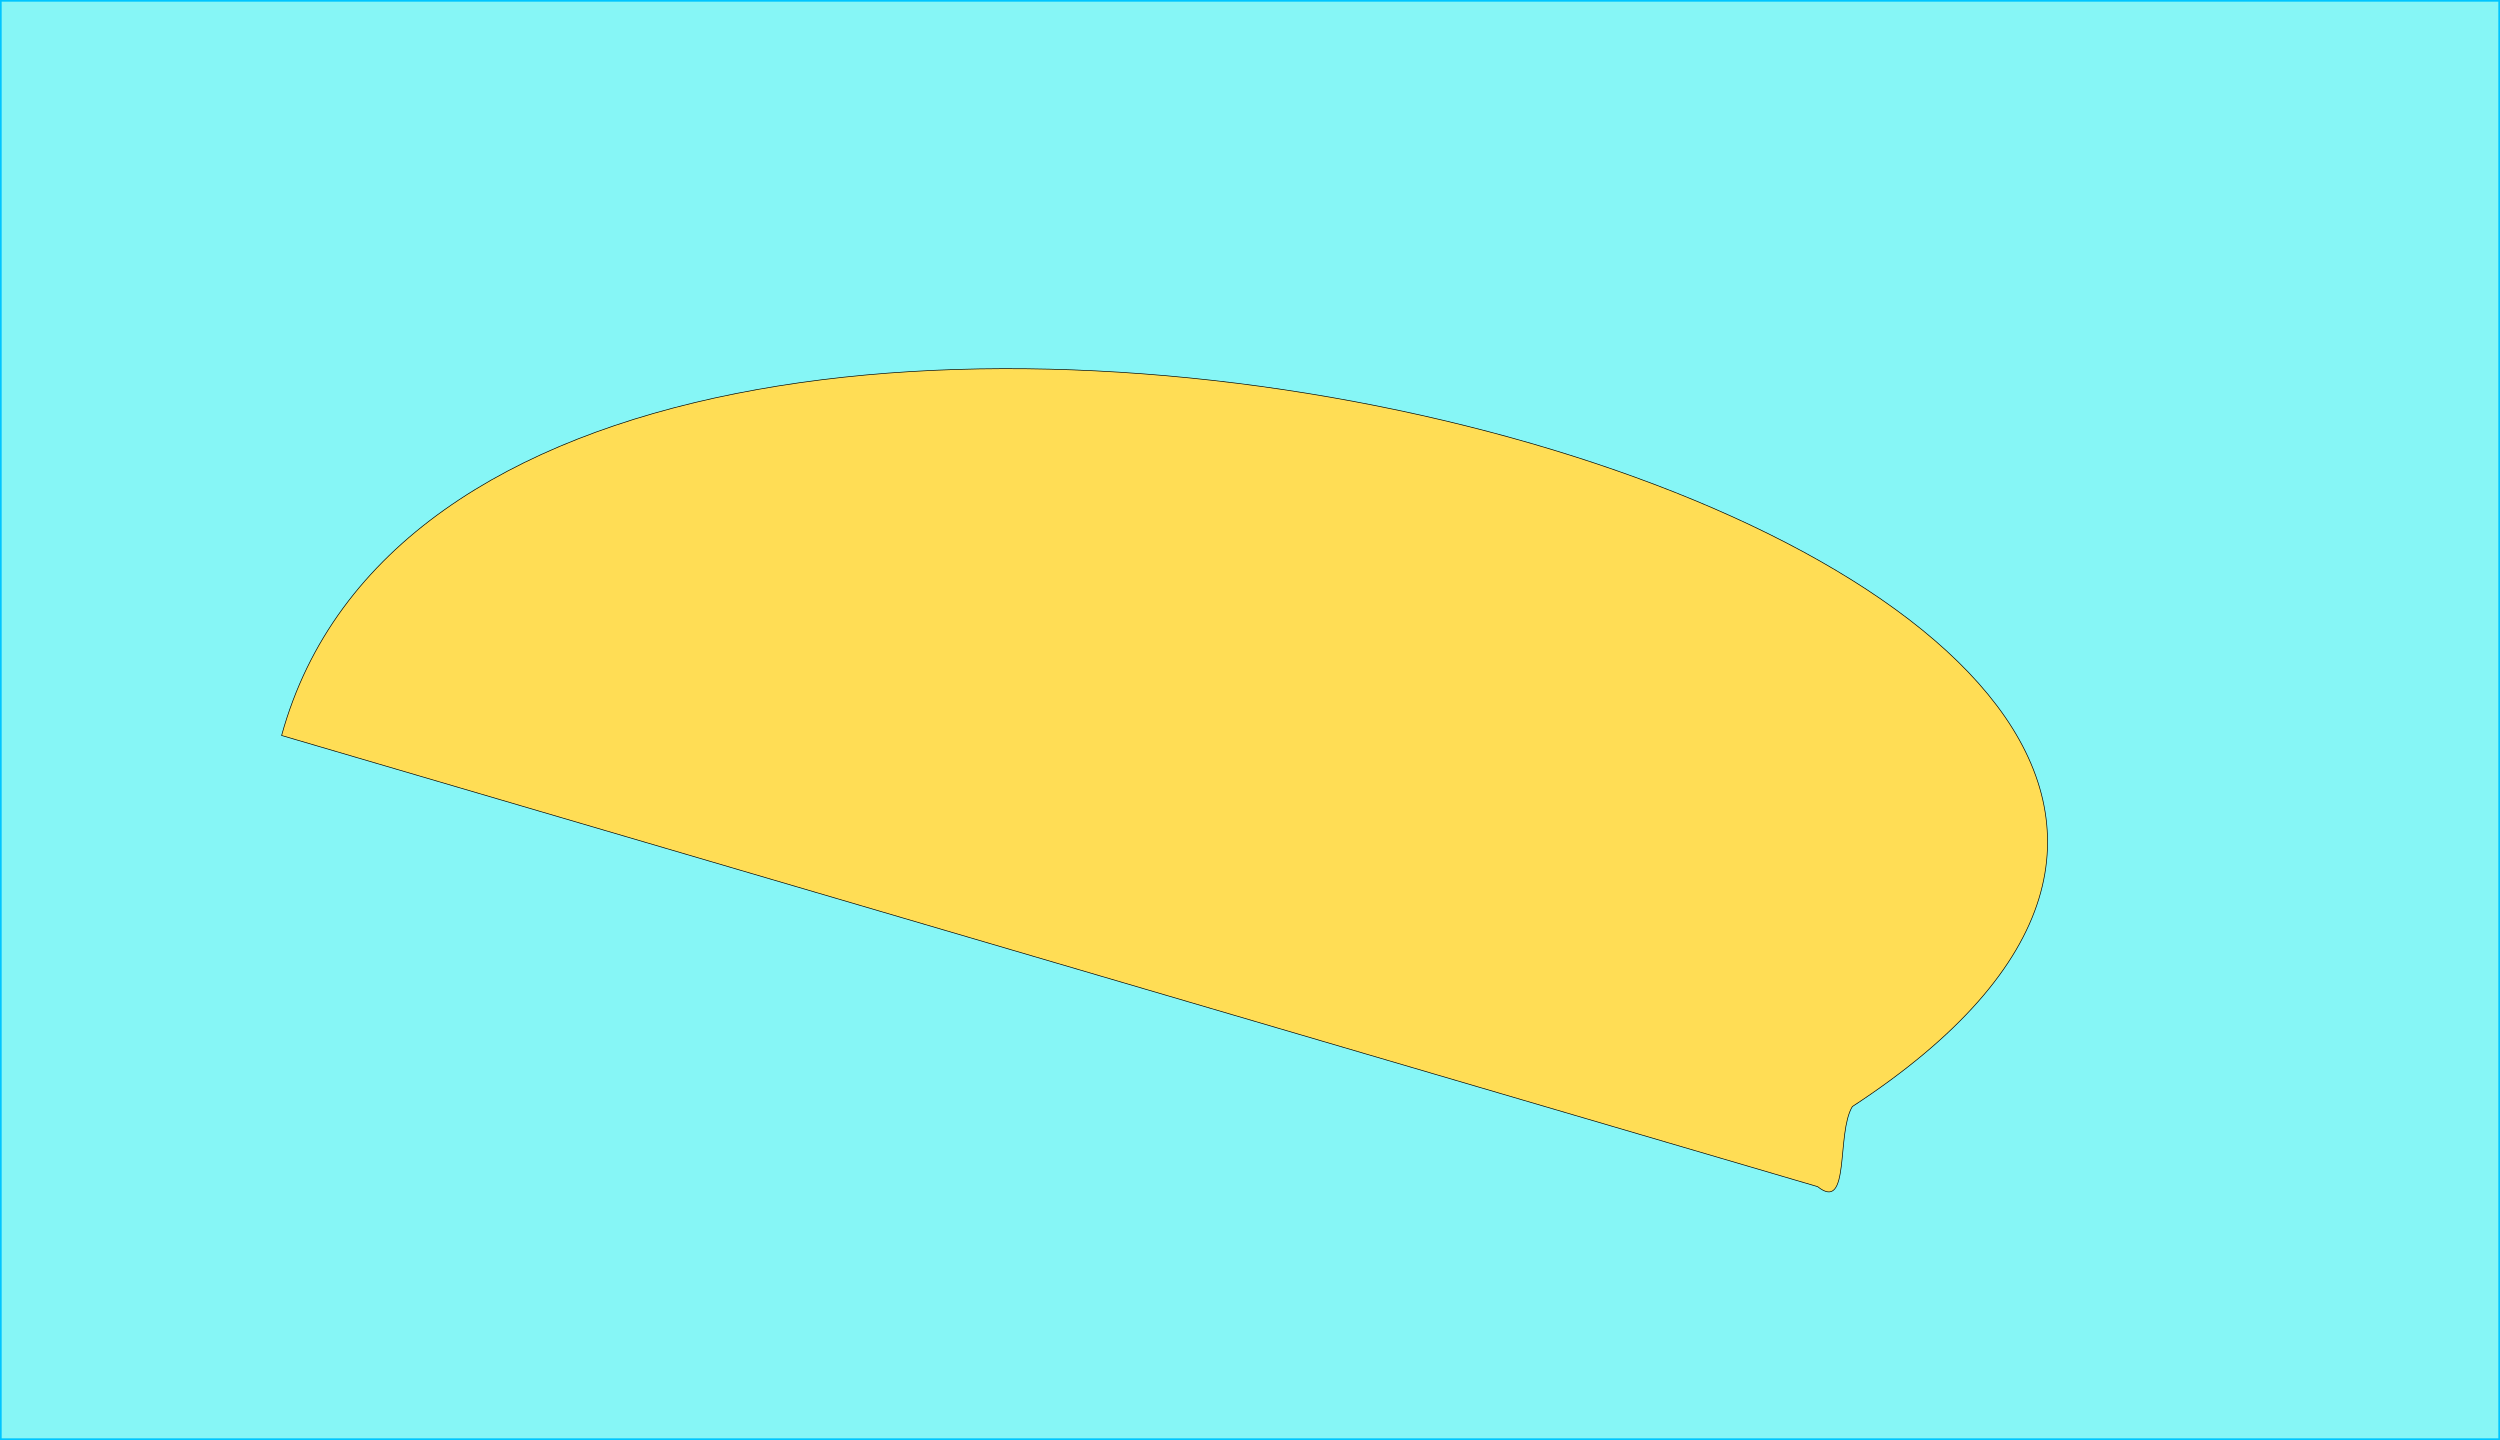
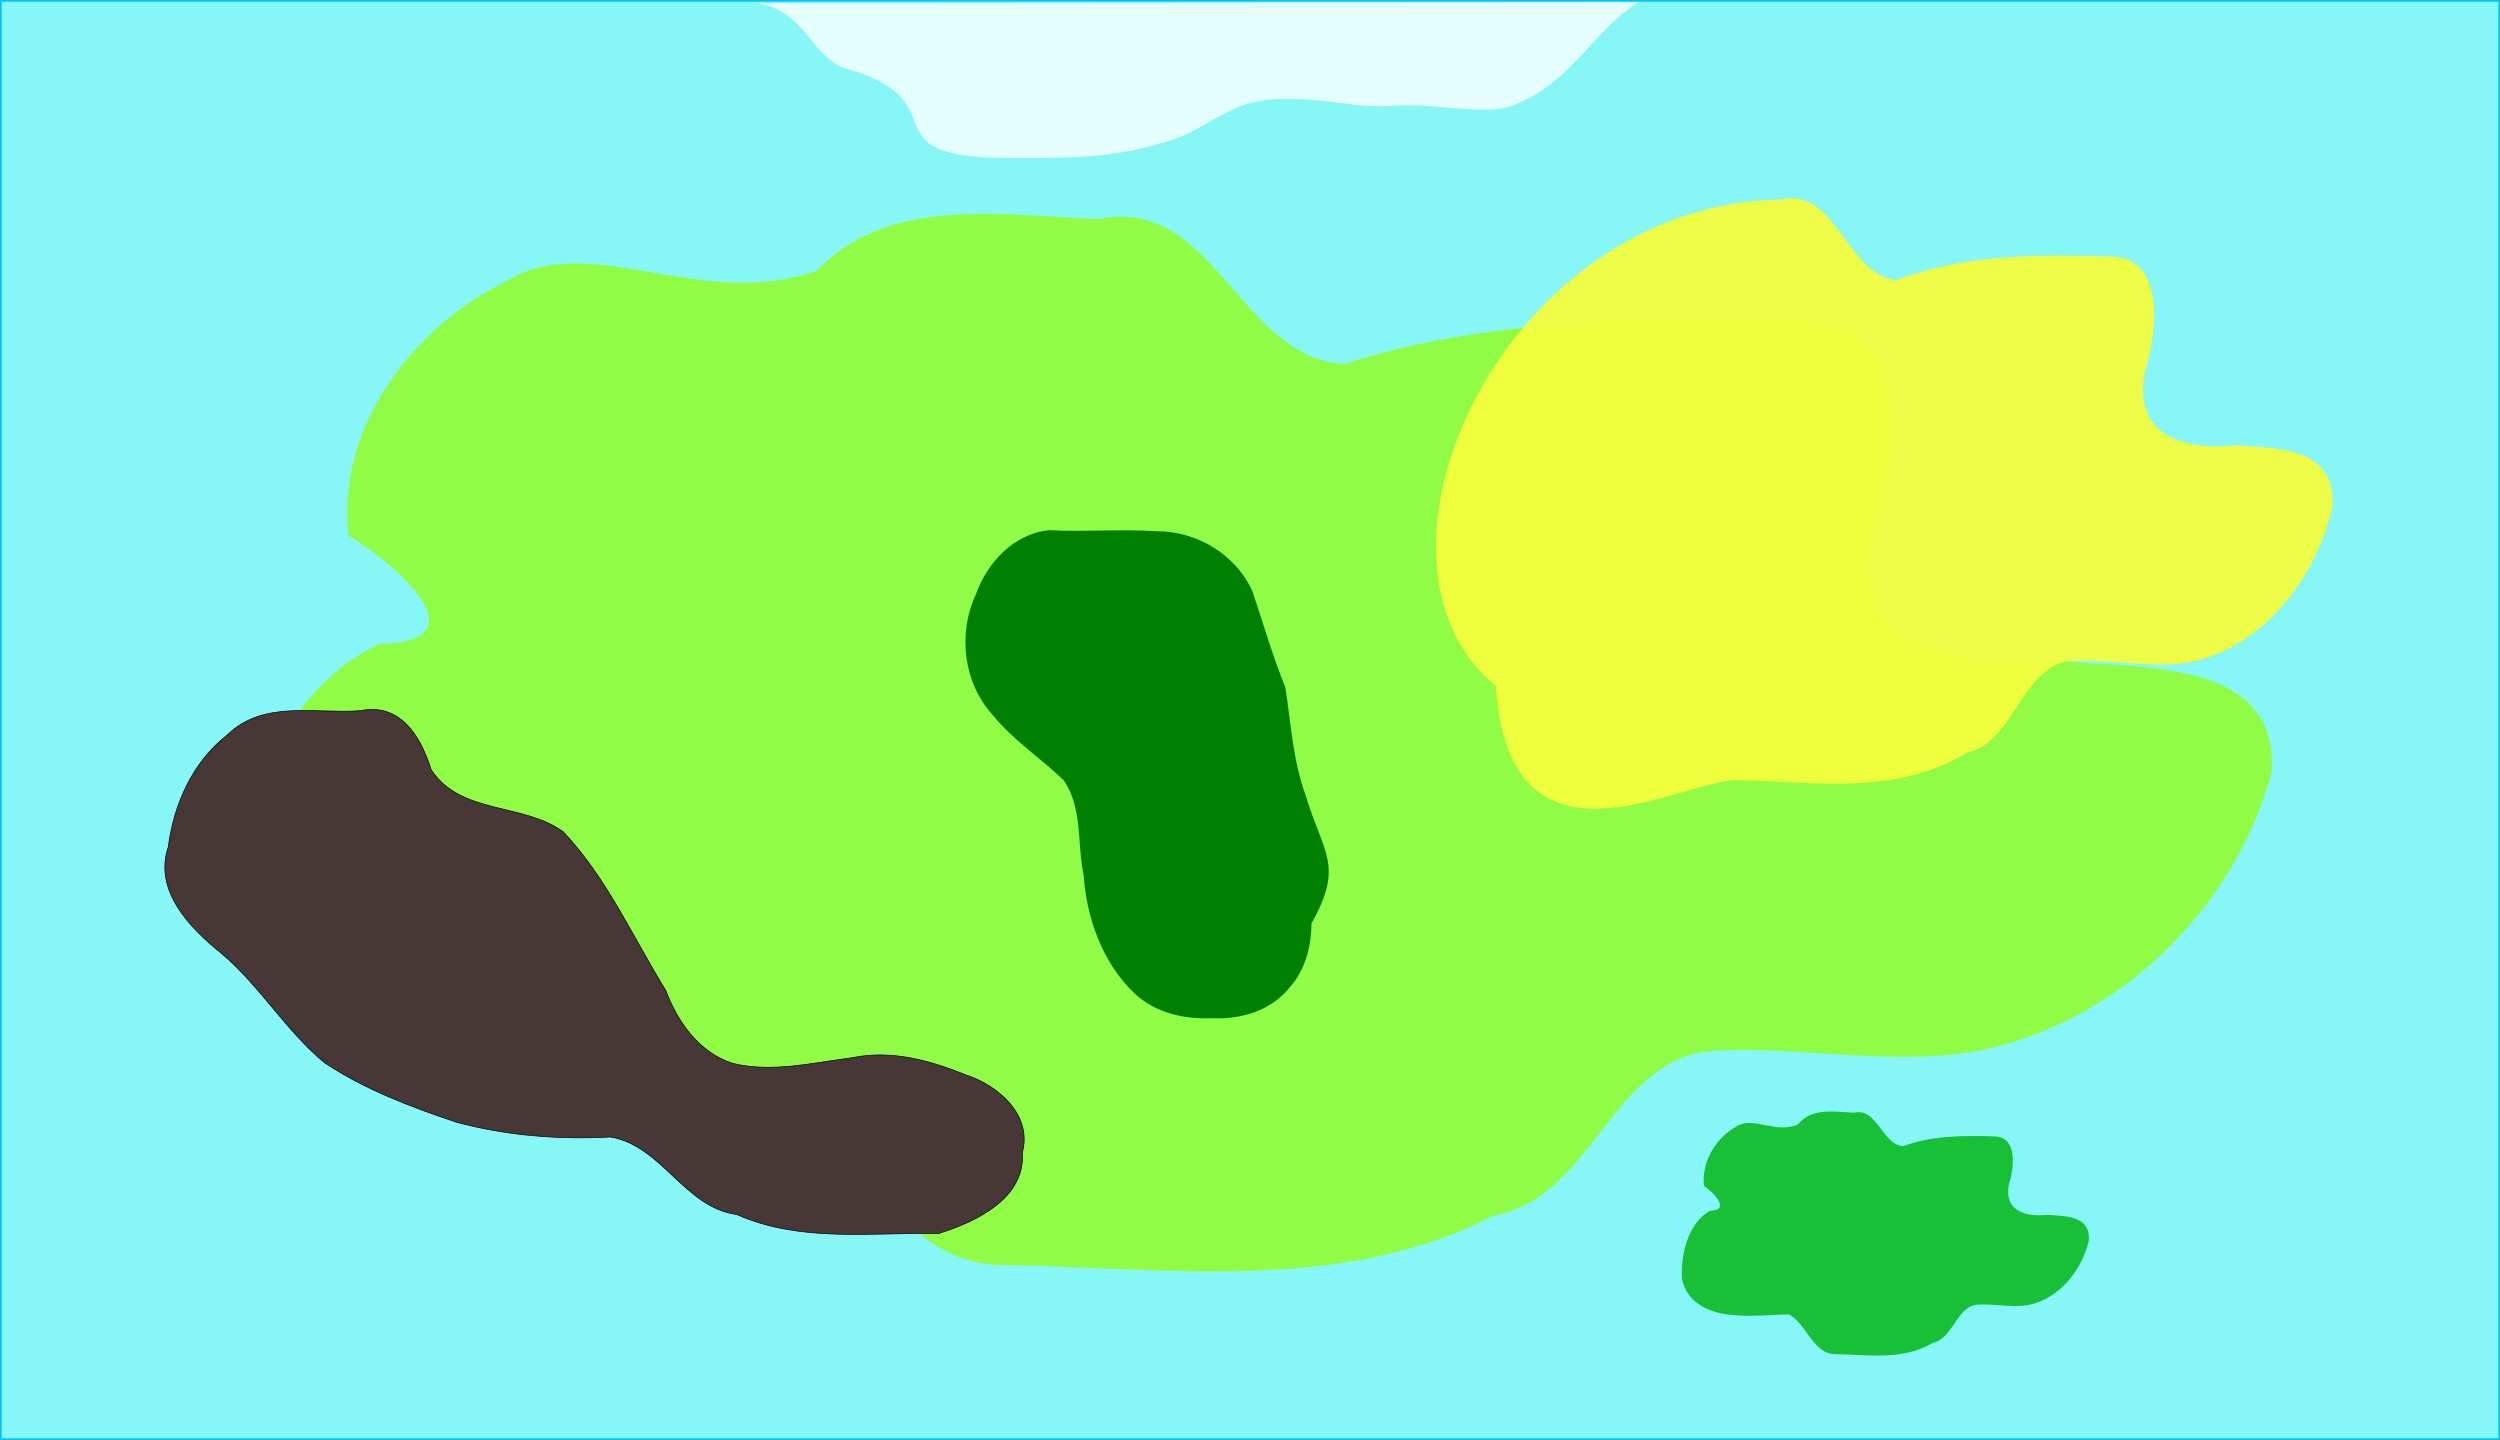
<svg xmlns="http://www.w3.org/2000/svg" width="3750" height="2160" viewBox="0 0 992.188 571.5" version="1.1" id="svg5">
  <defs id="defs2" />
  <g id="layer1" style="display:inline">
    <rect style="fill:#7ef5f5;fill-opacity:0.941;stroke-width:1.161" id="rect846" width="992.188" height="571.5" x="0" y="0" />
  </g>
  <g id="layer2">
-     <path style="fill:#ffdd55;stroke:#000000;stroke-width:0.265px;stroke-linecap:butt;stroke-linejoin:miter;stroke-opacity:1" d="m 111.76,291.896 c 83.146,-302.204 962.589,-74.556 623.39,147.271 -6.459,10.672 -0.679,42.25 -13.789,31.778 L 293.878,345.387 Z" id="path1368" />
    <rect style="fill:none;fill-opacity:0.941;stroke-width:1.323;stroke:#00c5ff;stroke-opacity:1;stroke-miterlimit:4;stroke-dasharray:none" id="rect2864" width="992.188" height="571.5" x="0" y="0" />
+     <path style="fill:#eaffff;fill-opacity:0.941;stroke:#000000;stroke-width:0;stroke-linecap:butt;stroke-linejoin:miter;stroke-miterlimit:4;stroke-dasharray:none;stroke-opacity:1" d="m 300.649,1.211 c 18.959,3.513 20.824,20.082 33.805,25.6 46.863,12.808 9.768,33.749 59.615,35.844 27.566,0 45.444,1.046 70.748,-6.991 13.045,-4.144 22.515,-14.369 37.732,-15.98 12.679,-1.342 24.66,0.683 36.786,2.112 6.752,0.796 15.152,0 22.011,0 10.506,0 29.47,3.905 39.304,0 23.769,-9.437 30.516,-28.726 49.643,-40.877 z" id="path1997" />
+     <path style="fill:#92fc3c;fill-opacity:0.941;stroke:none;stroke-width:0.449px;stroke-linecap:butt;stroke-linejoin:miter;stroke-opacity:1" d="m 201.39,111.388 c -37.406,18.16 -68.049,58.029 -63.057,101.209 17.09,10.042 55.226,42.151 12.028,42.979 -42.24,20.555 -57.856,72.427 -55.653,116.275 9.656,44.62 59.812,60.431 99.957,62.847 37.366,3.887 74.858,-0.636 112.277,-0.825 35.659,16.257 47.901,68.902 92.288,68.208 64.528,1.119 133.601,11.363 193.333,-19.565 38.892,-6.871 46.41,-59.795 84.538,-65.213 41.351,-3.323 83.749,9.45 124.215,-4.574 48.101,-15.533 87.359,-57.819 100.237,-106.3 2.977,-44.525 -50.767,-41.1 -81.279,-43.869 -35.035,3.586 -87.787,-2.057 -77.453,-51.297 11.033,-31.61 18.031,-84.139 -30.946,-83.643 -59.764,-1.437 -120.998,-1.602 -178.573,16.909 -41.668,-2.788 -51.21,-66.864 -97.436,-57.636 -37.372,-1.313 -83.157,-9.652 -111.725,20.62 -46.63,16.012 -90.046,-16.195 -122.751,3.875 z" id="path3776" />
+     <path style="fill:#f3fc3c;fill-opacity:0.941;stroke:none;stroke-width:0.229px;stroke-linecap:butt;stroke-linejoin:miter;stroke-opacity:1" d="m 593.653,272.216 c 5.294,80.713 74.468,36.676 96.093,37.402 30.311,0.621 62.758,6.307 90.817,-10.86 18.269,-3.814 21.801,-33.19 39.711,-36.197 19.424,-1.844 39.34,5.245 58.349,-2.539 22.595,-8.622 41.036,-32.093 47.085,-59.003 1.399,-24.714 -23.847,-22.813 -38.18,-24.35 -16.457,1.99 -41.237,-1.142 -36.383,-28.473 5.183,-17.546 8.47,-46.702 -14.537,-46.427 -28.073,-0.798 -56.838,-0.889 -83.883,9.386 -19.573,-1.547 -24.055,-37.114 -45.77,-31.992 C 596.305,80.895 532.49,222.361 593.653,272.216 Z" id="path3776-3" />
+     <path style="fill:#10bd2b;fill-opacity:0.941;stroke:none;stroke-width:0.096px;stroke-linecap:butt;stroke-linejoin:miter;stroke-opacity:1" d="m 688.856,447.251 c -7.488,4.191 -13.623,13.391 -12.624,23.356 3.421,2.317 11.056,9.727 2.408,9.918 -8.456,4.743 -11.582,16.714 -11.141,26.833 1.933,10.297 11.974,13.946 20.011,14.503 7.48,0.897 14.986,-0.147 22.477,-0.19 7.139,3.752 9.59,15.9 18.475,15.74 12.918,0.258 26.746,2.622 38.704,-4.515 7.786,-1.586 9.291,-13.799 16.924,-15.049 8.278,-0.767 16.766,2.181 24.867,-1.055 9.629,-3.585 17.489,-13.343 20.067,-24.531 0.596,-10.275 -10.163,-9.485 -16.272,-10.124 -7.014,0.828 -17.574,-0.475 -15.506,-11.838 2.209,-7.295 3.61,-19.417 -6.195,-19.302 -11.964,-0.332 -24.223,-0.37 -35.749,3.902 -8.342,-0.643 -10.252,-15.43 -19.506,-13.301 -7.482,-0.303 -16.648,-2.227 -22.366,4.758 -9.335,3.695 -18.027,-3.737 -24.574,0.894 z" id="path3776-3-7" />
+     <path style="fill:#008000;stroke:none;stroke-width:0.265px;stroke-linecap:butt;stroke-linejoin:miter;stroke-opacity:1" d="m 518.099,315.419 c -4.986,-13.696 -5.747,-28.426 -7.991,-42.635 -5.034,-12.442 -8.781,-25.363 -13.023,-38.055 -6.537,-14.597 -22.053,-23.959 -37.926,-23.887 -14.254,-0.965 -28.57,0.332 -42.817,-0.442 -13.855,1.409 -24.508,12.736 -28.965,25.348 -7.341,15.455 -5.118,35.192 6.572,47.964 8.058,10.057 19.084,17.116 28.237,25.982 7.551,11.032 5.225,25.102 7.878,37.554 1.164,17.202 7.523,34.948 20.204,47.004 8.311,7.852 19.964,10.375 31.083,9.842 11.239,0.562 22.998,-3.018 30.296,-11.979 6.312,-6.933 8.792,-16.406 8.829,-25.577 13.1,-23.301 4.668,-27.666 -2.377,-51.12 z" id="path7755" />
+     <path style="fill:#483737;stroke:#000000;stroke-width:0.265px;stroke-linecap:butt;stroke-linejoin:miter;stroke-opacity:1" d="m 142.875,282.071 c -17.738,1.269 -38.488,-4.368 -52.708,9.647 -13.757,10.697 -21.195,27.505 -23.388,44.418 -5.93,17.473 8.795,32.313 21.184,42.327 15.258,12.876 25.529,30.713 40.898,43.349 15.997,10.649 34.296,17.548 52.397,23.604 19.856,5.325 40.568,6.936 61.002,5.827 20.555,3.47 29.323,27.994 50.178,30.789 25.216,11.19 53.339,7.027 80.052,7.537 14.722,-4.647 34.477,-13.789 33.267,-32.124 3.978,-14.872 -9.418,-26.547 -22.191,-30.755 -14.334,-5.802 -29.775,-10.155 -45.316,-6.908 -15.594,1.977 -31.786,6.013 -47.341,2.277 -13.374,-4.202 -22.007,-16.467 -26.703,-29.004 -13.052,-21.222 -23.433,-44.662 -40.65,-62.918 -15.868,-11.598 -40.774,-6.75 -52.441,-24.676 -4.078,-13.008 -12.098,-26.741 -28.238,-23.391 z" id="path8223" />
  </g>
</svg>
